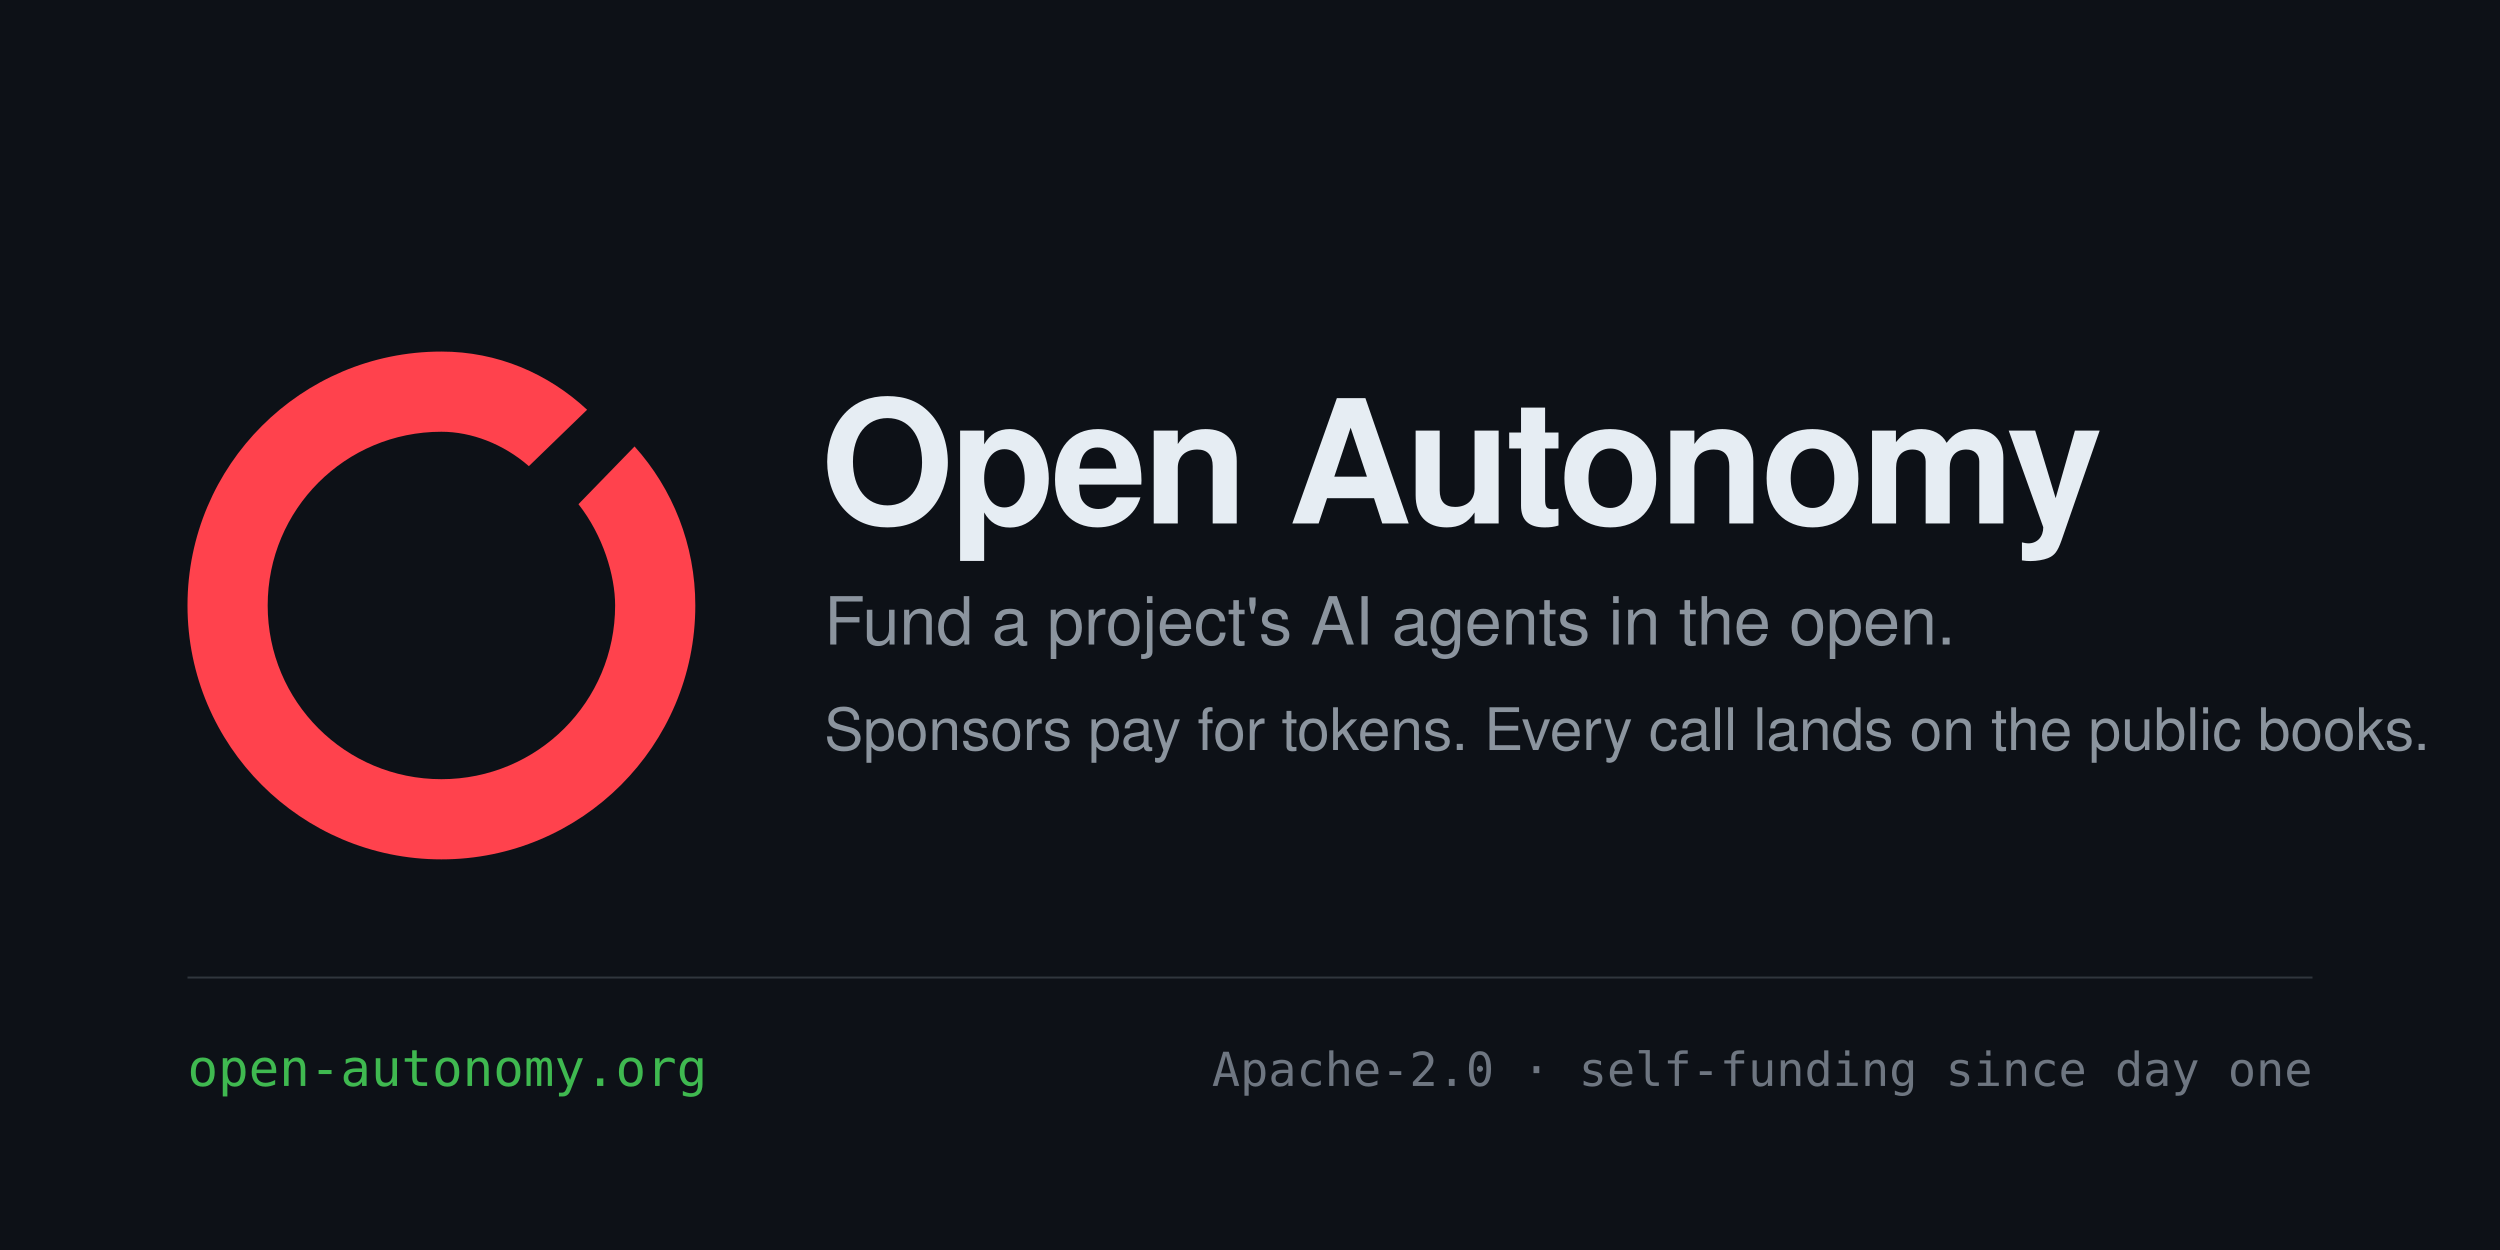
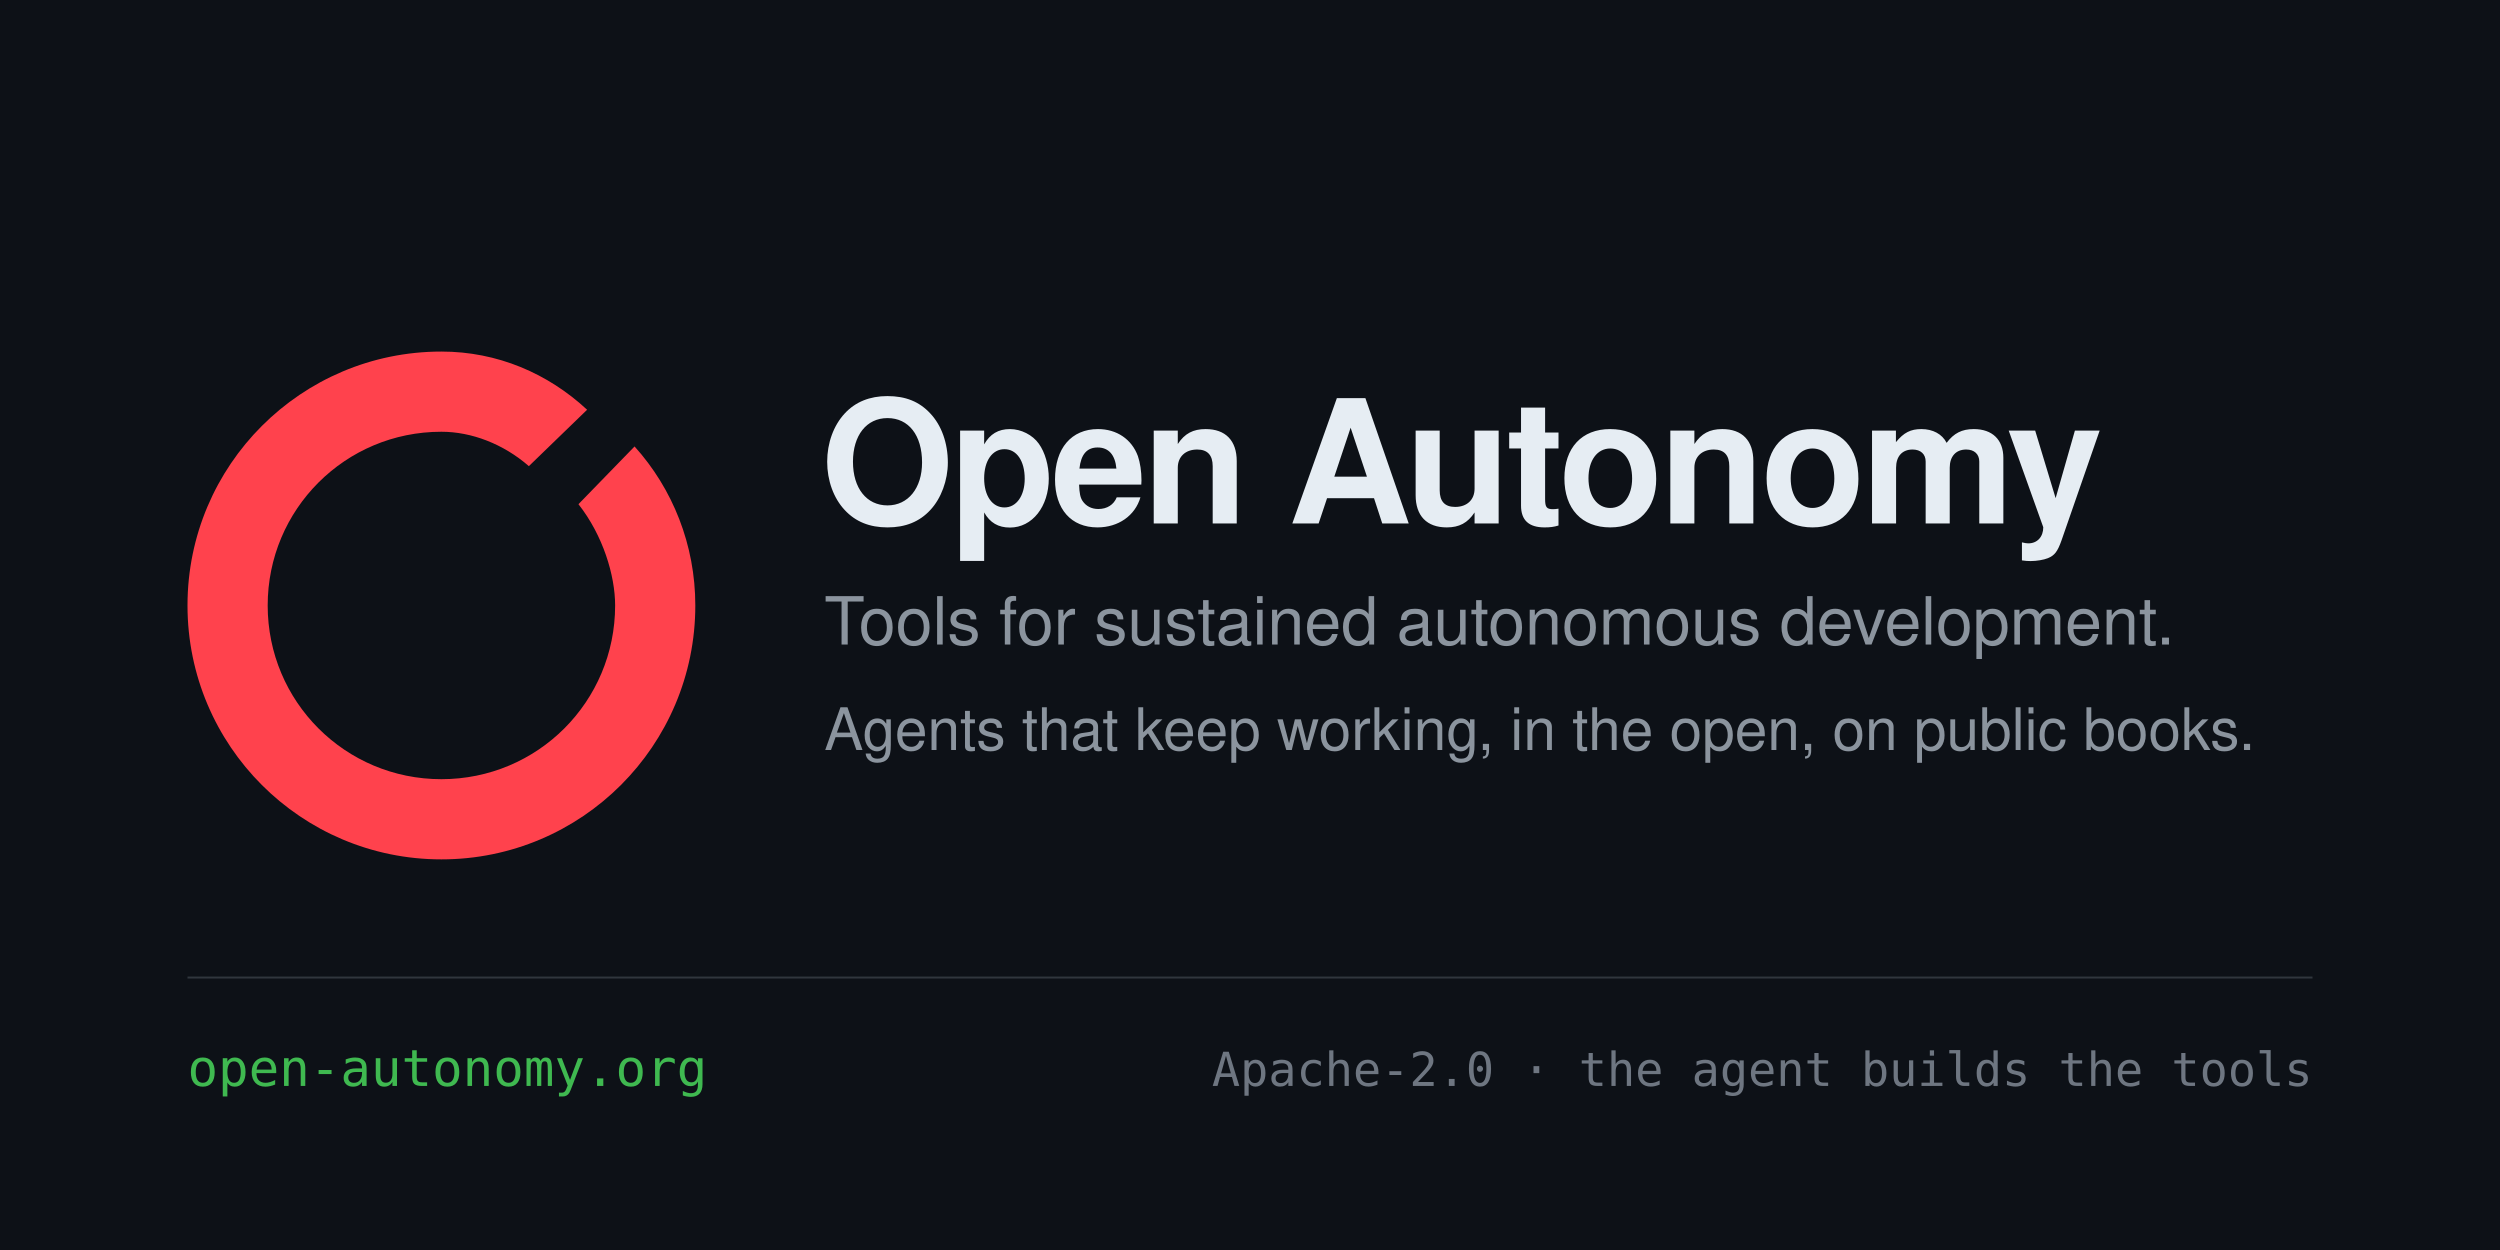
<svg xmlns="http://www.w3.org/2000/svg" width="1280" height="640" viewBox="0 0 1280 640">
  <rect width="1280" height="640" fill="#0d1117" />
  <g transform="translate(96,180) scale(2.6)">
    <path fill-rule="evenodd" clip-rule="evenodd" fill="#ff424d" d="M50 0C22.386 0 0 22.386 0 50C0 77.614 22.386 100 50 100C77.614 100 100 77.614 100 50C100 38.043 95.539 27.013 88.038 18.686L76.988 30.056C81.821 36.192 84.21 44.093 84.21 50C84.21 68.943 68.943 84.21 50 84.21C31.057 84.21 15.79 68.943 15.79 50C15.79 31.057 31.057 15.79 50 15.79C55.907 15.79 62.193 18.179 67.224 22.564L78.692 11.458C70.987 4.301 61.027 0 50 0Z" />
  </g>
  <text x="420" y="268" font-family="-apple-system,BlinkMacSystemFont,Segoe UI,Helvetica,Arial,sans-serif" font-size="88" font-weight="800" fill="#e6edf3" letter-spacing="-2">Open Autonomy</text>
-   <text x="422" y="330" font-family="-apple-system,BlinkMacSystemFont,Segoe UI,Helvetica,Arial,sans-serif" font-size="34" fill="#8b949e">Fund a project's AI agents in the open.</text>
-   <text x="422" y="384" font-family="-apple-system,BlinkMacSystemFont,Segoe UI,Helvetica,Arial,sans-serif" font-size="30" fill="#8b949e">Sponsors pay for tokens. Every call lands on the public books.</text>
+   <text x="422" y="330" font-family="-apple-system,BlinkMacSystemFont,Segoe UI,Helvetica,Arial,sans-serif" font-size="34" fill="#8b949e">Tools for sustained autonomous development.</text>
+   <text x="422" y="384" font-family="-apple-system,BlinkMacSystemFont,Segoe UI,Helvetica,Arial,sans-serif" font-size="30" fill="#8b949e">Agents that keep working, in the open, on public books.</text>
  <rect x="96" y="500" width="1088" height="1" fill="#30363d" />
  <text x="96" y="556" font-family="ui-monospace,SFMono-Regular,Menlo,Consolas,monospace" font-size="26" fill="#3fb950">open-autonomy.org</text>
-   <text x="1184" y="556" text-anchor="end" font-family="ui-monospace,SFMono-Regular,Menlo,Consolas,monospace" font-size="24" fill="#6e7681">Apache-2.0 · self-funding since day one</text>
+   <text x="1184" y="556" text-anchor="end" font-family="ui-monospace,SFMono-Regular,Menlo,Consolas,monospace" font-size="24" fill="#6e7681">Apache-2.0 · the agent builds the tools</text>
</svg>
